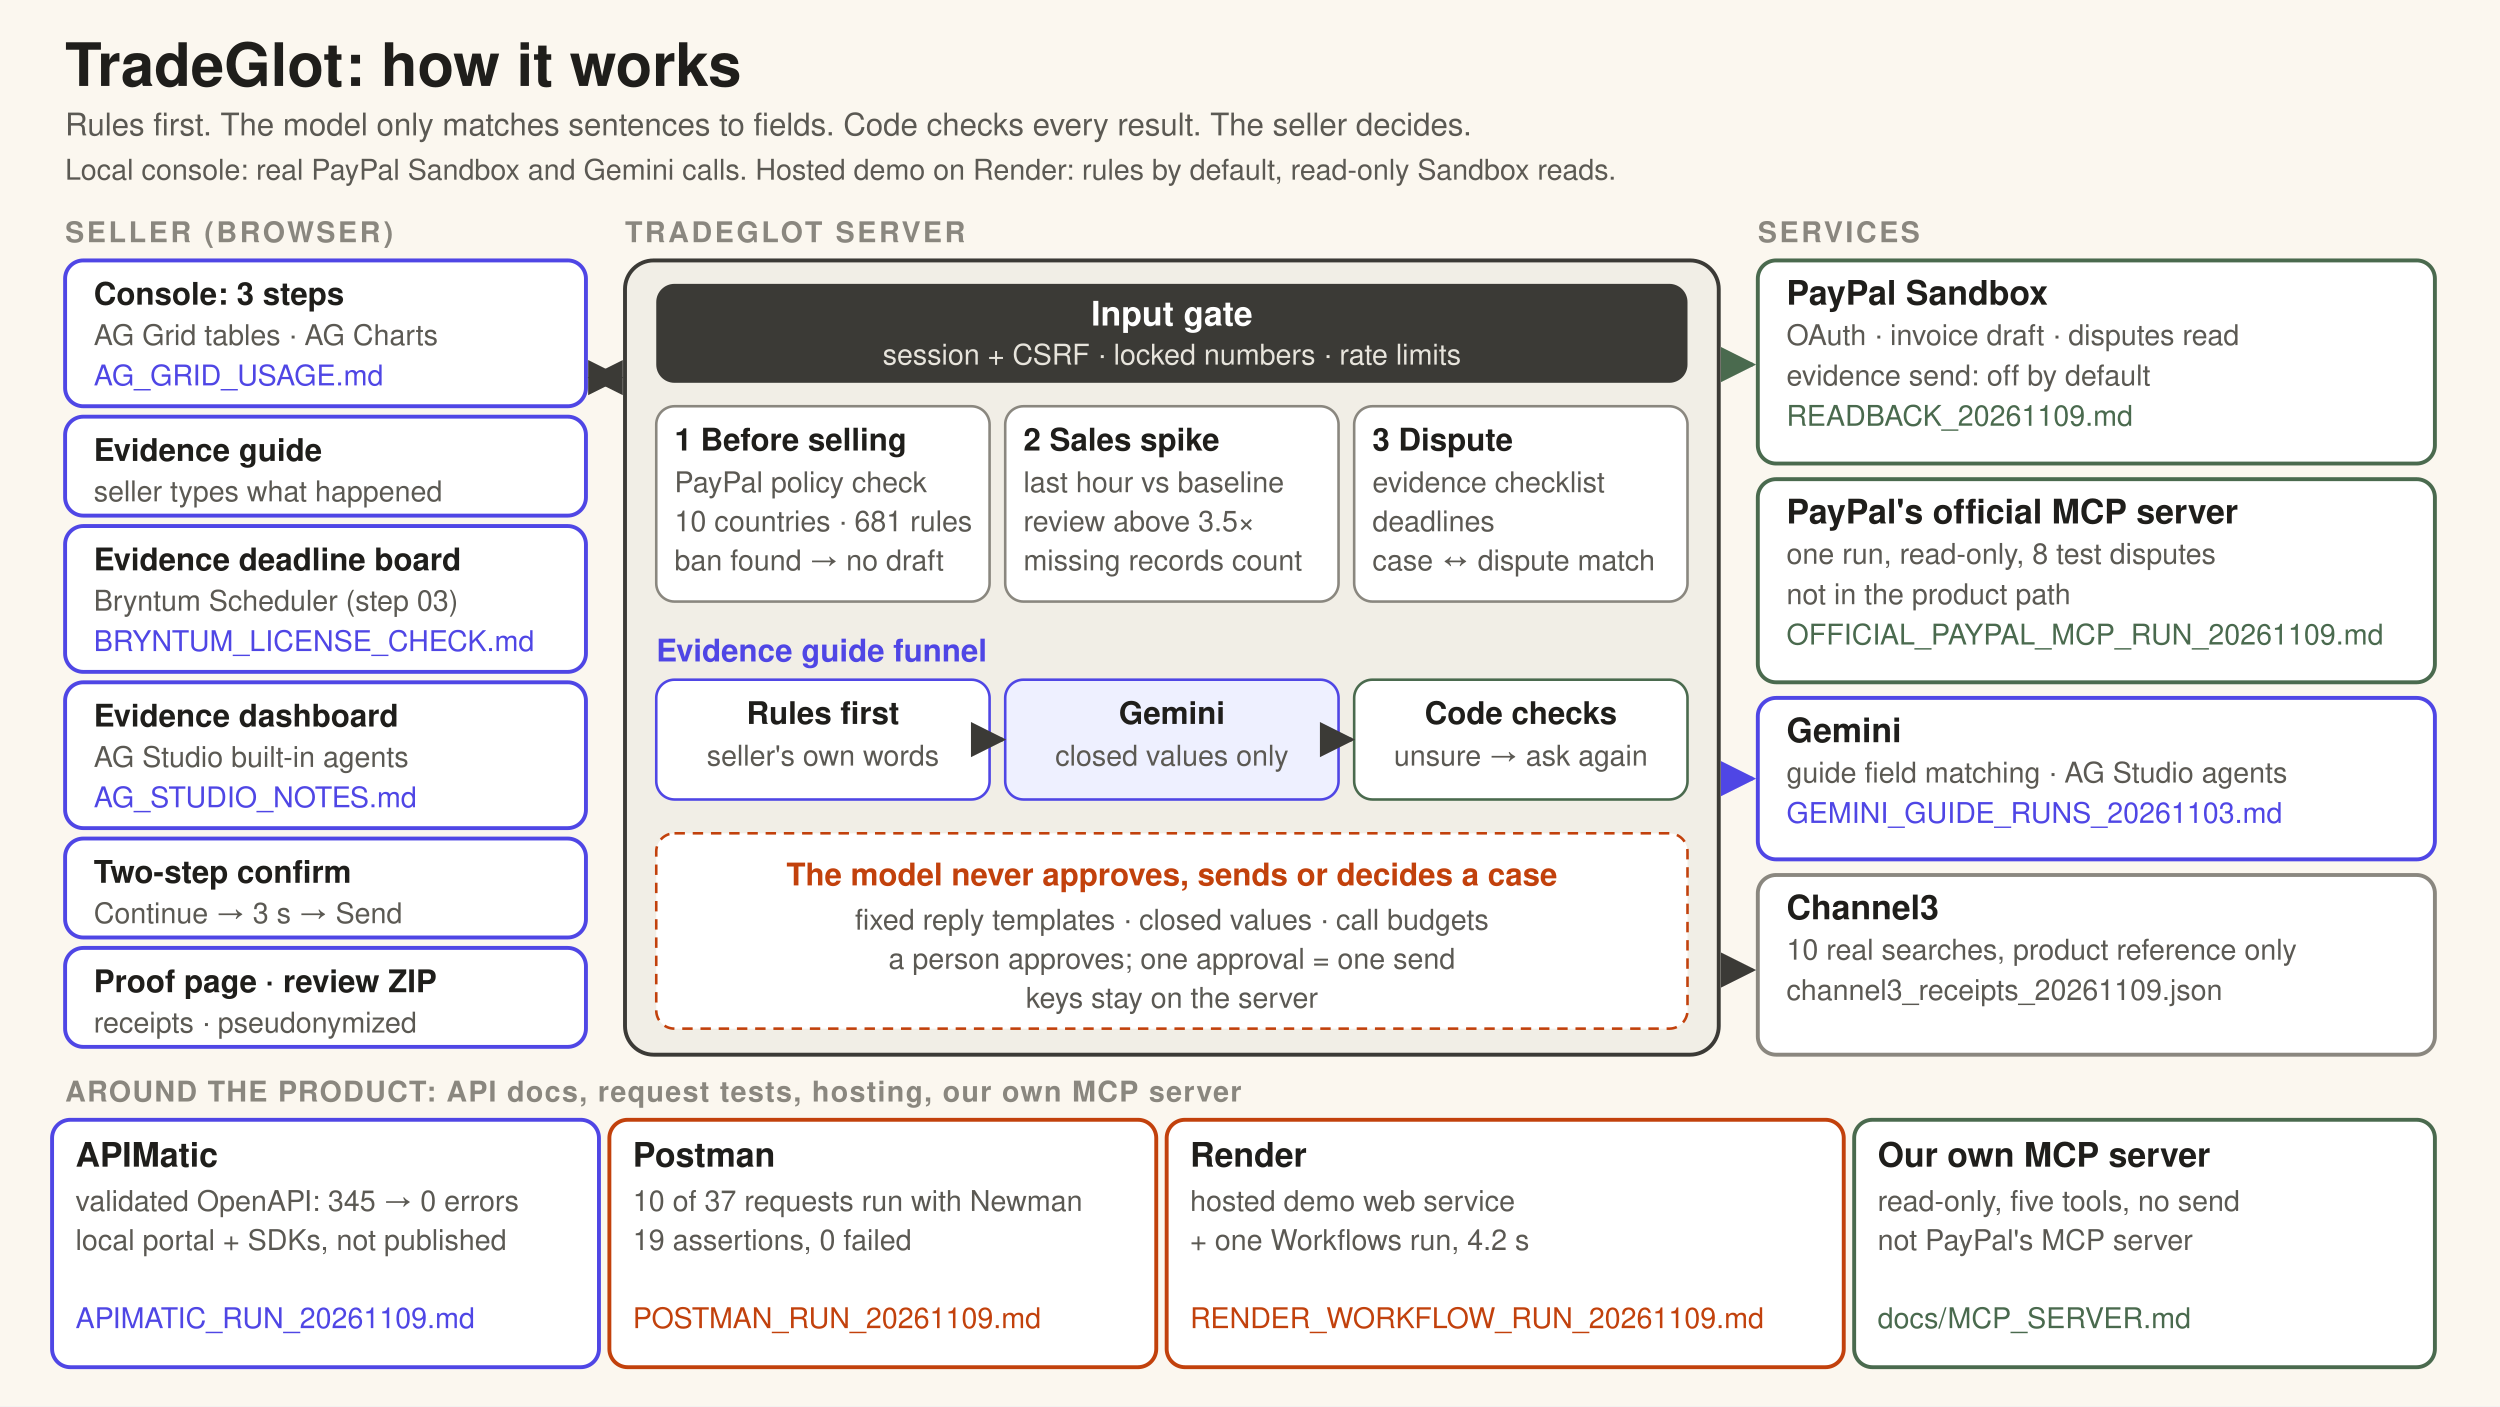
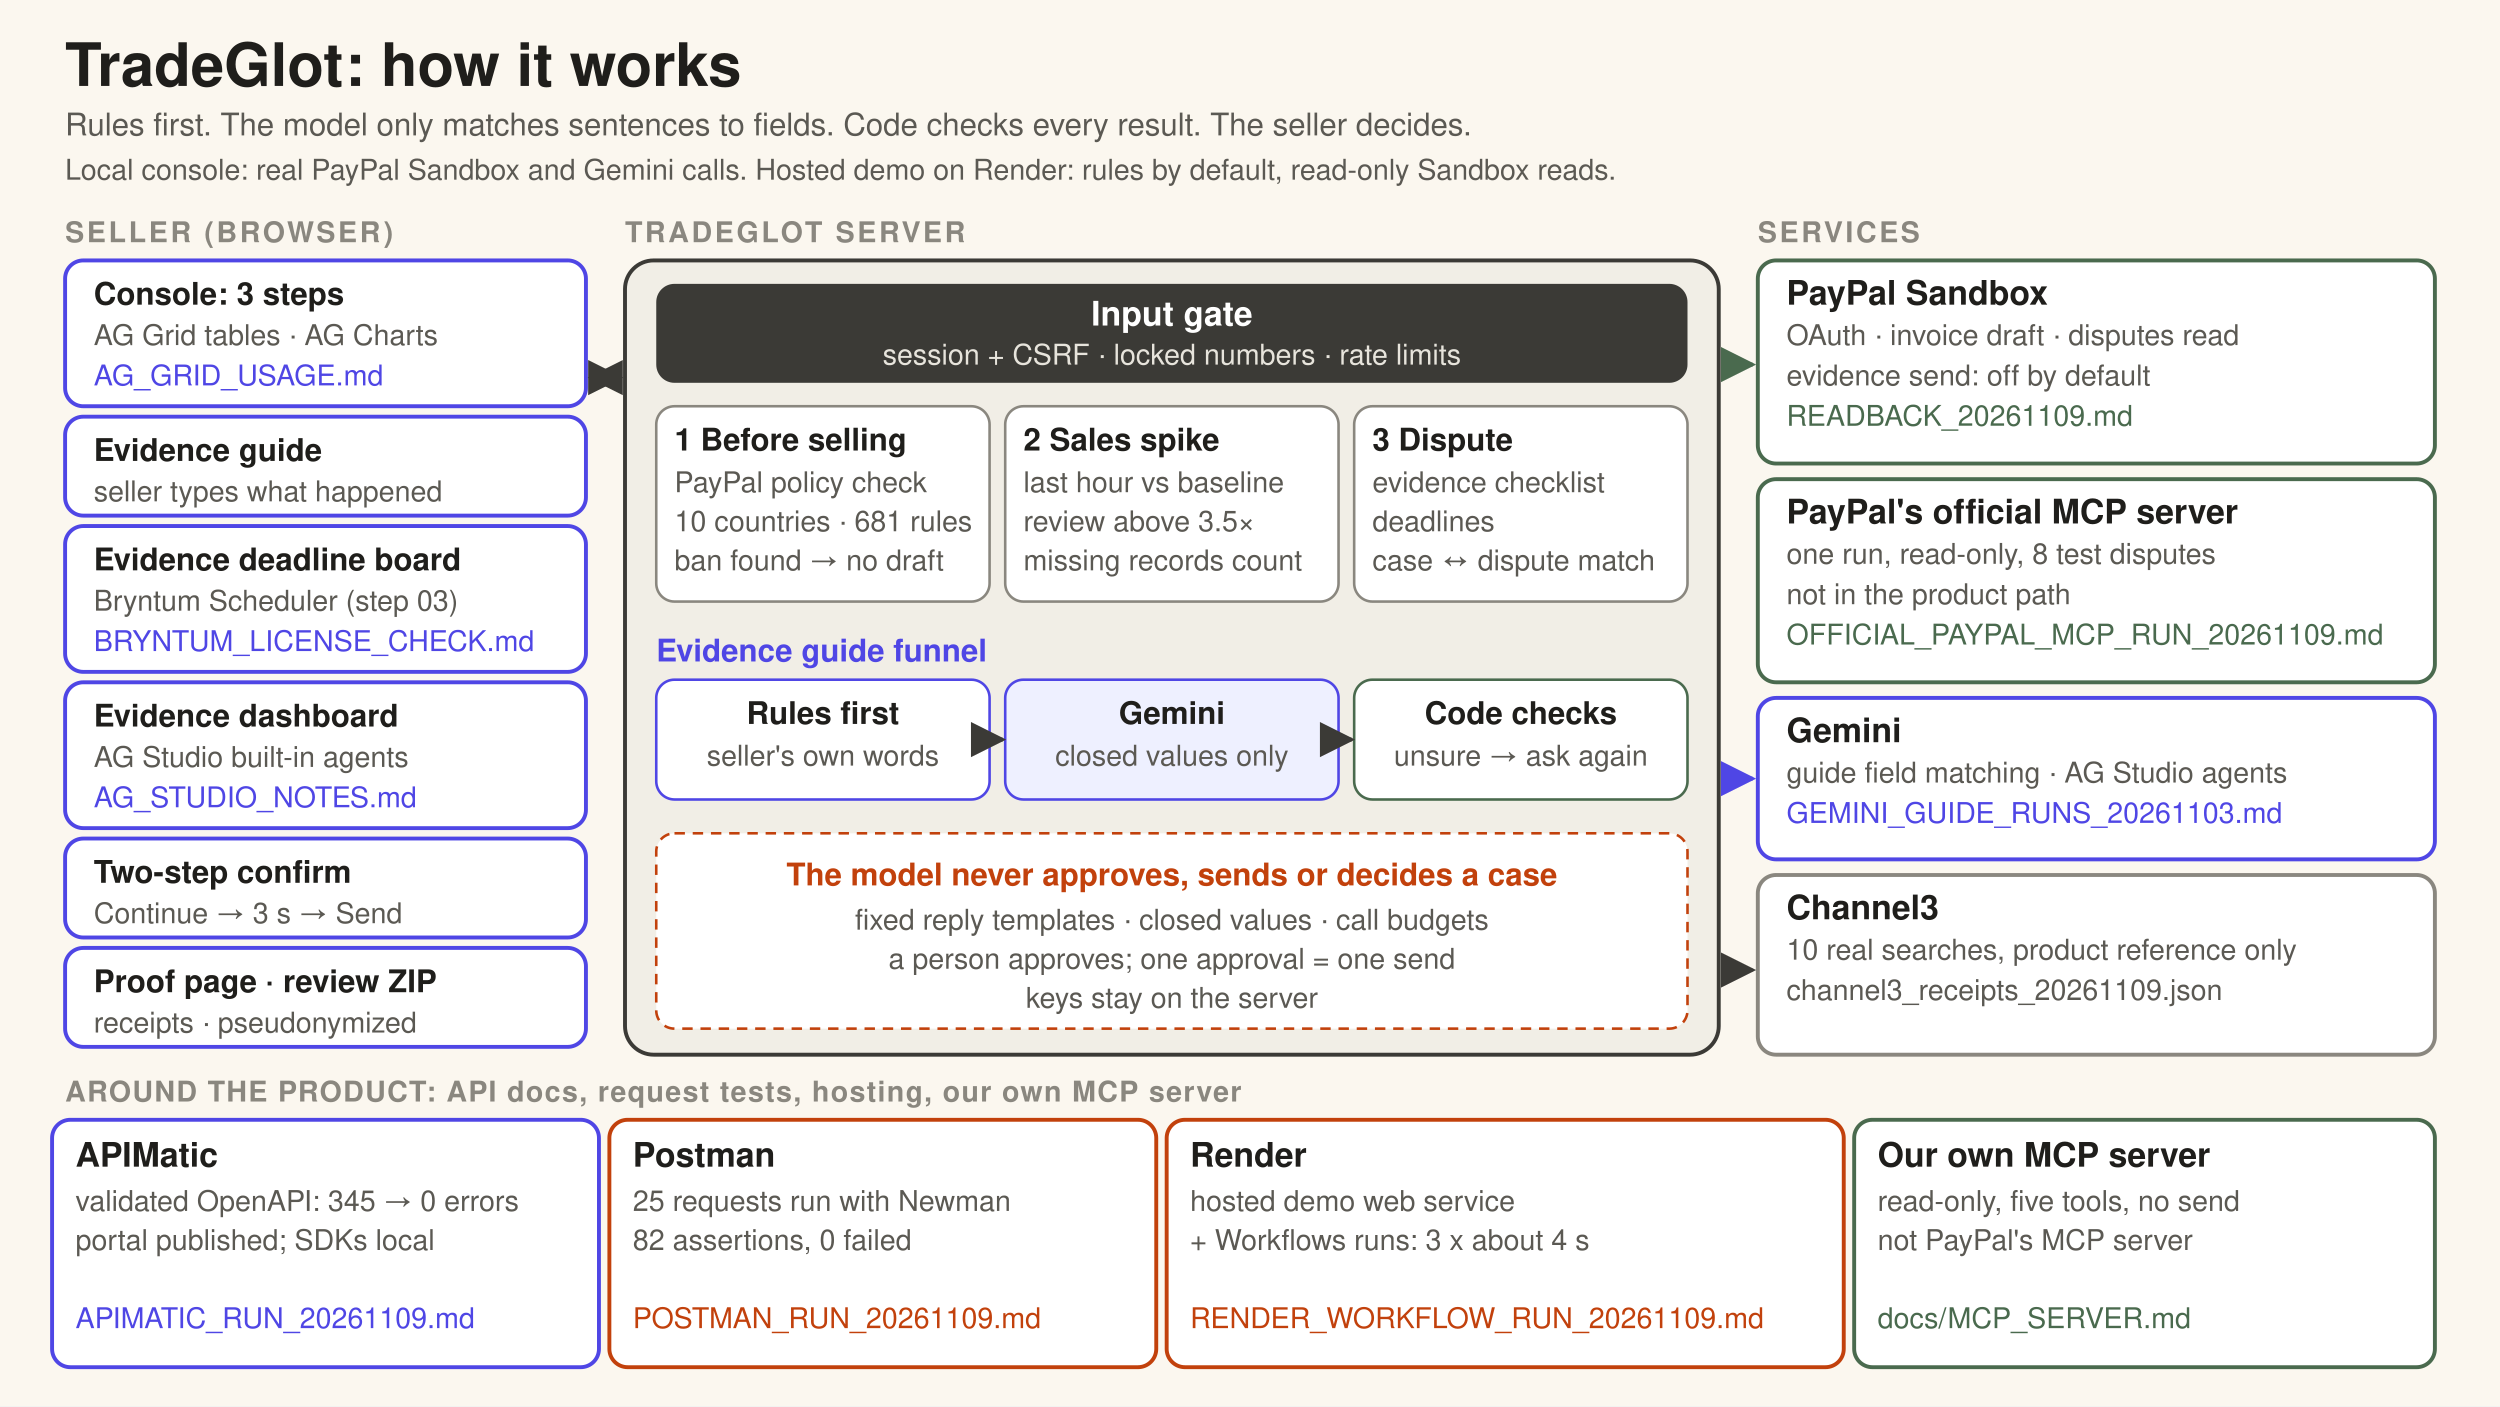
<svg xmlns="http://www.w3.org/2000/svg" width="1920" height="1080" viewBox="0 0 1920 1080" font-family="Helvetica, Arial, sans-serif" role="img" aria-labelledby="ov-t ov-d">
  <defs>
    <marker id="arr" viewBox="0 0 10 10" refX="9" refY="5" markerWidth="9" markerHeight="9" orient="auto-start-reverse">
      <path d="M0,0 L10,5 L0,10 z" fill="#3b3a36" />
    </marker>
    <marker id="arrG" viewBox="0 0 10 10" refX="9" refY="5" markerWidth="9" markerHeight="9" orient="auto-start-reverse">
      <path d="M0,0 L10,5 L0,10 z" fill="#4a6a4e" />
    </marker>
    <marker id="arrI" viewBox="0 0 10 10" refX="9" refY="5" markerWidth="9" markerHeight="9" orient="auto-start-reverse">
      <path d="M0,0 L10,5 L0,10 z" fill="#4f46e5" />
    </marker>
  </defs>
  <rect width="1920" height="1080" fill="#fbf7ef" />
  <text x="50" y="66" font-size="46" fill="#1f1e1b" font-weight="700">TradeGlot: how it works</text>
  <text x="50" y="104" font-size="24" fill="#5b5953">Rules first. The model only matches sentences to fields. Code checks every result. The seller decides.</text>
  <text x="50" y="138" font-size="22" fill="#5b5953">Local console: real PayPal Sandbox and Gemini calls. Hosted demo on Render: rules by default, read-only Sandbox reads.</text>
  <text x="50" y="186" font-size="22" fill="#8a877f" font-weight="700" letter-spacing="2">SELLER (BROWSER)</text>
  <text x="480" y="186" font-size="22" fill="#8a877f" font-weight="700" letter-spacing="2">TRADEGLOT SERVER</text>
  <text x="1350" y="186" font-size="22" fill="#8a877f" font-weight="700" letter-spacing="2">SERVICES</text>
  <rect x="50" y="200" width="400" height="112" rx="14" fill="#ffffff" stroke="#4f46e5" stroke-width="3" />
  <text x="72" y="234" font-size="24" fill="#1f1e1b" font-weight="700">Console: 3 steps</text>
  <text x="72" y="265" font-size="22" fill="#5b5953">AG Grid tables · AG Charts</text>
  <text x="72" y="296" font-size="22" fill="#4f46e5">AG_GRID_USAGE.md</text>
  <rect x="50" y="320" width="400" height="76" rx="14" fill="#ffffff" stroke="#4f46e5" stroke-width="3" />
  <text x="72" y="354" font-size="24" fill="#1f1e1b" font-weight="700">Evidence guide</text>
  <text x="72" y="385" font-size="22" fill="#5b5953">seller types what happened</text>
  <rect x="50" y="404" width="400" height="112" rx="14" fill="#ffffff" stroke="#4f46e5" stroke-width="3" />
  <text x="72" y="438" font-size="24" fill="#1f1e1b" font-weight="700">Evidence deadline board</text>
  <text x="72" y="469" font-size="22" fill="#5b5953">Bryntum Scheduler (step 03)</text>
  <text x="72" y="500" font-size="22" fill="#4f46e5">BRYNTUM_LICENSE_CHECK.md</text>
  <rect x="50" y="524" width="400" height="112" rx="14" fill="#ffffff" stroke="#4f46e5" stroke-width="3" />
  <text x="72" y="558" font-size="24" fill="#1f1e1b" font-weight="700">Evidence dashboard</text>
  <text x="72" y="589" font-size="22" fill="#5b5953">AG Studio built-in agents</text>
  <text x="72" y="620" font-size="22" fill="#4f46e5">AG_STUDIO_NOTES.md</text>
  <rect x="50" y="644" width="400" height="76" rx="14" fill="#ffffff" stroke="#4f46e5" stroke-width="3" />
  <text x="72" y="678" font-size="24" fill="#1f1e1b" font-weight="700">Two-step confirm</text>
  <text x="72" y="709" font-size="22" fill="#5b5953">Continue → 3 s → Send</text>
  <rect x="50" y="728" width="400" height="76" rx="14" fill="#ffffff" stroke="#4f46e5" stroke-width="3" />
  <text x="72" y="762" font-size="24" fill="#1f1e1b" font-weight="700">Proof page · review ZIP</text>
  <text x="72" y="793" font-size="22" fill="#5b5953">receipts · pseudonymized</text>
  <rect x="480" y="200" width="840" height="610" rx="22" fill="#f1eee6" stroke="#3b3a36" stroke-width="3" />
  <rect x="504" y="218" width="792" height="76" rx="14" fill="#3b3a36" stroke="#3b3a36" stroke-width="0" />
  <text x="900" y="250" font-size="26" fill="#ffffff" font-weight="700" text-anchor="middle">Input gate</text>
  <text x="900" y="280" font-size="22" fill="#e7e4dc" text-anchor="middle">session + CSRF · locked numbers · rate limits</text>
  <rect x="504" y="312" width="256" height="150" rx="14" fill="#ffffff" stroke="#8a877f" stroke-width="2" />
  <text x="518" y="346" font-size="24" fill="#1f1e1b" font-weight="700">1 Before selling</text>
  <text x="518" y="378" font-size="22" fill="#5b5953">PayPal policy check</text>
  <text x="518" y="408" font-size="22" fill="#5b5953">10 countries · 681 rules</text>
  <text x="518" y="438" font-size="22" fill="#5b5953">ban found → no draft</text>
  <rect x="772" y="312" width="256" height="150" rx="14" fill="#ffffff" stroke="#8a877f" stroke-width="2" />
  <text x="786" y="346" font-size="24" fill="#1f1e1b" font-weight="700">2 Sales spike</text>
  <text x="786" y="378" font-size="22" fill="#5b5953">last hour vs baseline</text>
  <text x="786" y="408" font-size="22" fill="#5b5953">review above 3.5×</text>
  <text x="786" y="438" font-size="22" fill="#5b5953">missing records count</text>
  <rect x="1040" y="312" width="256" height="150" rx="14" fill="#ffffff" stroke="#8a877f" stroke-width="2" />
  <text x="1054" y="346" font-size="24" fill="#1f1e1b" font-weight="700">3 Dispute</text>
  <text x="1054" y="378" font-size="22" fill="#5b5953">evidence checklist</text>
  <text x="1054" y="408" font-size="22" fill="#5b5953">deadlines</text>
  <text x="1054" y="438" font-size="22" fill="#5b5953">case ↔ dispute match</text>
  <text x="504" y="508" font-size="24" fill="#4f46e5" font-weight="700">Evidence guide funnel</text>
  <rect x="504" y="522" width="256" height="92" rx="14" fill="#ffffff" stroke="#4f46e5" stroke-width="2" />
  <text x="632" y="556" font-size="24" fill="#1f1e1b" font-weight="700" text-anchor="middle">Rules first</text>
  <text x="632" y="588" font-size="22" fill="#5b5953" text-anchor="middle">seller's own words</text>
  <rect x="772" y="522" width="256" height="92" rx="14" fill="#eef0ff" stroke="#4f46e5" stroke-width="2" />
  <text x="900" y="556" font-size="24" fill="#1f1e1b" font-weight="700" text-anchor="middle">Gemini</text>
  <text x="900" y="588" font-size="22" fill="#5b5953" text-anchor="middle">closed values only</text>
  <rect x="1040" y="522" width="256" height="92" rx="14" fill="#ffffff" stroke="#4a6a4e" stroke-width="2" />
  <text x="1168" y="556" font-size="24" fill="#1f1e1b" font-weight="700" text-anchor="middle">Code checks</text>
  <text x="1168" y="588" font-size="22" fill="#5b5953" text-anchor="middle">unsure → ask again</text>
  <line x1="762" y1="568" x2="770" y2="568" stroke="#3b3a36" stroke-width="3" marker-end="url(#arr)" />
  <line x1="1030" y1="568" x2="1038" y2="568" stroke="#3b3a36" stroke-width="3" marker-end="url(#arr)" />
  <rect x="504" y="640" width="792" height="150" rx="14" fill="#ffffff" stroke="#c2410c" stroke-width="2" stroke-dasharray="8 6" />
  <text x="900" y="680" font-size="24" fill="#c2410c" font-weight="700" text-anchor="middle">The model never approves, sends or decides a case</text>
  <text x="900" y="714" font-size="22" fill="#5b5953" text-anchor="middle">fixed reply templates · closed values · call budgets</text>
  <text x="900" y="744" font-size="22" fill="#5b5953" text-anchor="middle">a person approves; one approval = one send</text>
  <text x="900" y="774" font-size="22" fill="#5b5953" text-anchor="middle">keys stay on the server</text>
  <rect x="1350" y="200" width="520" height="156" rx="14" fill="#ffffff" stroke="#4a6a4e" stroke-width="3" />
  <text x="1372" y="234" font-size="26" fill="#1f1e1b" font-weight="700">PayPal Sandbox</text>
  <text x="1372" y="265" font-size="22" fill="#5b5953">OAuth · invoice draft · disputes read</text>
  <text x="1372" y="296" font-size="22" fill="#5b5953">evidence send: off by default</text>
  <text x="1372" y="327" font-size="22" fill="#4a6a4e">READBACK_20261109.md</text>
  <rect x="1350" y="368" width="520" height="156" rx="14" fill="#ffffff" stroke="#4a6a4e" stroke-width="3" />
  <text x="1372" y="402" font-size="26" fill="#1f1e1b" font-weight="700">PayPal's official MCP server</text>
  <text x="1372" y="433" font-size="22" fill="#5b5953">one run, read-only, 8 test disputes</text>
  <text x="1372" y="464" font-size="22" fill="#5b5953">not in the product path</text>
  <text x="1372" y="495" font-size="22" fill="#4a6a4e">OFFICIAL_PAYPAL_MCP_RUN_20261109.md</text>
  <rect x="1350" y="536" width="520" height="124" rx="14" fill="#ffffff" stroke="#4f46e5" stroke-width="3" />
  <text x="1372" y="570" font-size="26" fill="#1f1e1b" font-weight="700">Gemini</text>
  <text x="1372" y="601" font-size="22" fill="#5b5953">guide field matching · AG Studio agents</text>
  <text x="1372" y="632" font-size="22" fill="#4f46e5">GEMINI_GUIDE_RUNS_20261103.md</text>
  <rect x="1350" y="672" width="520" height="138" rx="14" fill="#ffffff" stroke="#8a877f" stroke-width="3" />
  <text x="1372" y="706" font-size="26" fill="#1f1e1b" font-weight="700">Channel3</text>
  <text x="1372" y="737" font-size="22" fill="#5b5953">10 real searches, product reference only</text>
  <text x="1372" y="768" font-size="22" fill="#5b5953">channel3_receipts_20261109.json</text>
  <line x1="1324" y1="280" x2="1346" y2="280" stroke="#4a6a4e" stroke-width="3" marker-end="url(#arrG)" />
  <line x1="1324" y1="598" x2="1346" y2="598" stroke="#4f46e5" stroke-width="3" marker-end="url(#arrI)" />
  <line x1="1324" y1="745" x2="1346" y2="745" stroke="#8a877f" stroke-width="3" marker-end="url(#arr)" />
  <line x1="454" y1="290" x2="476" y2="290" stroke="#3b3a36" stroke-width="3" marker-end="url(#arr)" marker-start="url(#arr)" />
  <text x="50" y="846" font-size="22" fill="#8a877f" font-weight="700" letter-spacing="1">AROUND THE PRODUCT: API docs, request tests, hosting, our own MCP server</text>
  <rect x="40" y="860" width="420" height="190" rx="14" fill="#ffffff" stroke="#4f46e5" stroke-width="3" />
  <text x="58" y="896" font-size="26" fill="#1f1e1b" font-weight="700">APIMatic</text>
  <text x="58" y="930" font-size="22" fill="#5b5953">validated OpenAPI: 345 → 0 errors</text>
-   <text x="58" y="960" font-size="22" fill="#5b5953">local portal + SDKs, not published</text>
+   <text x="58" y="960" font-size="22" fill="#5b5953">portal published; SDKs local</text>
  <text x="58" y="1020" font-size="22" fill="#4f46e5">APIMATIC_RUN_20261109.md</text>
  <rect x="468" y="860" width="420" height="190" rx="14" fill="#ffffff" stroke="#c2410c" stroke-width="3" />
  <text x="486" y="896" font-size="26" fill="#1f1e1b" font-weight="700">Postman</text>
-   <text x="486" y="930" font-size="22" fill="#5b5953">10 of 37 requests run with Newman</text>
-   <text x="486" y="960" font-size="22" fill="#5b5953">19 assertions, 0 failed</text>
+   <text x="486" y="930" font-size="22" fill="#5b5953">25 requests run with Newman</text>
+   <text x="486" y="960" font-size="22" fill="#5b5953">82 assertions, 0 failed</text>
  <text x="486" y="1020" font-size="22" fill="#c2410c">POSTMAN_RUN_20261109.md</text>
  <rect x="896" y="860" width="520" height="190" rx="14" fill="#ffffff" stroke="#c2410c" stroke-width="3" />
  <text x="914" y="896" font-size="26" fill="#1f1e1b" font-weight="700">Render</text>
  <text x="914" y="930" font-size="22" fill="#5b5953">hosted demo web service</text>
-   <text x="914" y="960" font-size="22" fill="#5b5953">+ one Workflows run, 4.2 s</text>
+   <text x="914" y="960" font-size="22" fill="#5b5953">+ Workflows runs: 3 x about 4 s</text>
  <text x="914" y="1020" font-size="22" fill="#c2410c">RENDER_WORKFLOW_RUN_20261109.md</text>
  <rect x="1424" y="860" width="446" height="190" rx="14" fill="#ffffff" stroke="#4a6a4e" stroke-width="3" />
  <text x="1442" y="896" font-size="26" fill="#1f1e1b" font-weight="700">Our own MCP server</text>
  <text x="1442" y="930" font-size="22" fill="#5b5953">read-only, five tools, no send</text>
  <text x="1442" y="960" font-size="22" fill="#5b5953">not PayPal's MCP server</text>
  <text x="1442" y="1020" font-size="22" fill="#4a6a4e">docs/MCP_SERVER.md</text>
</svg>
